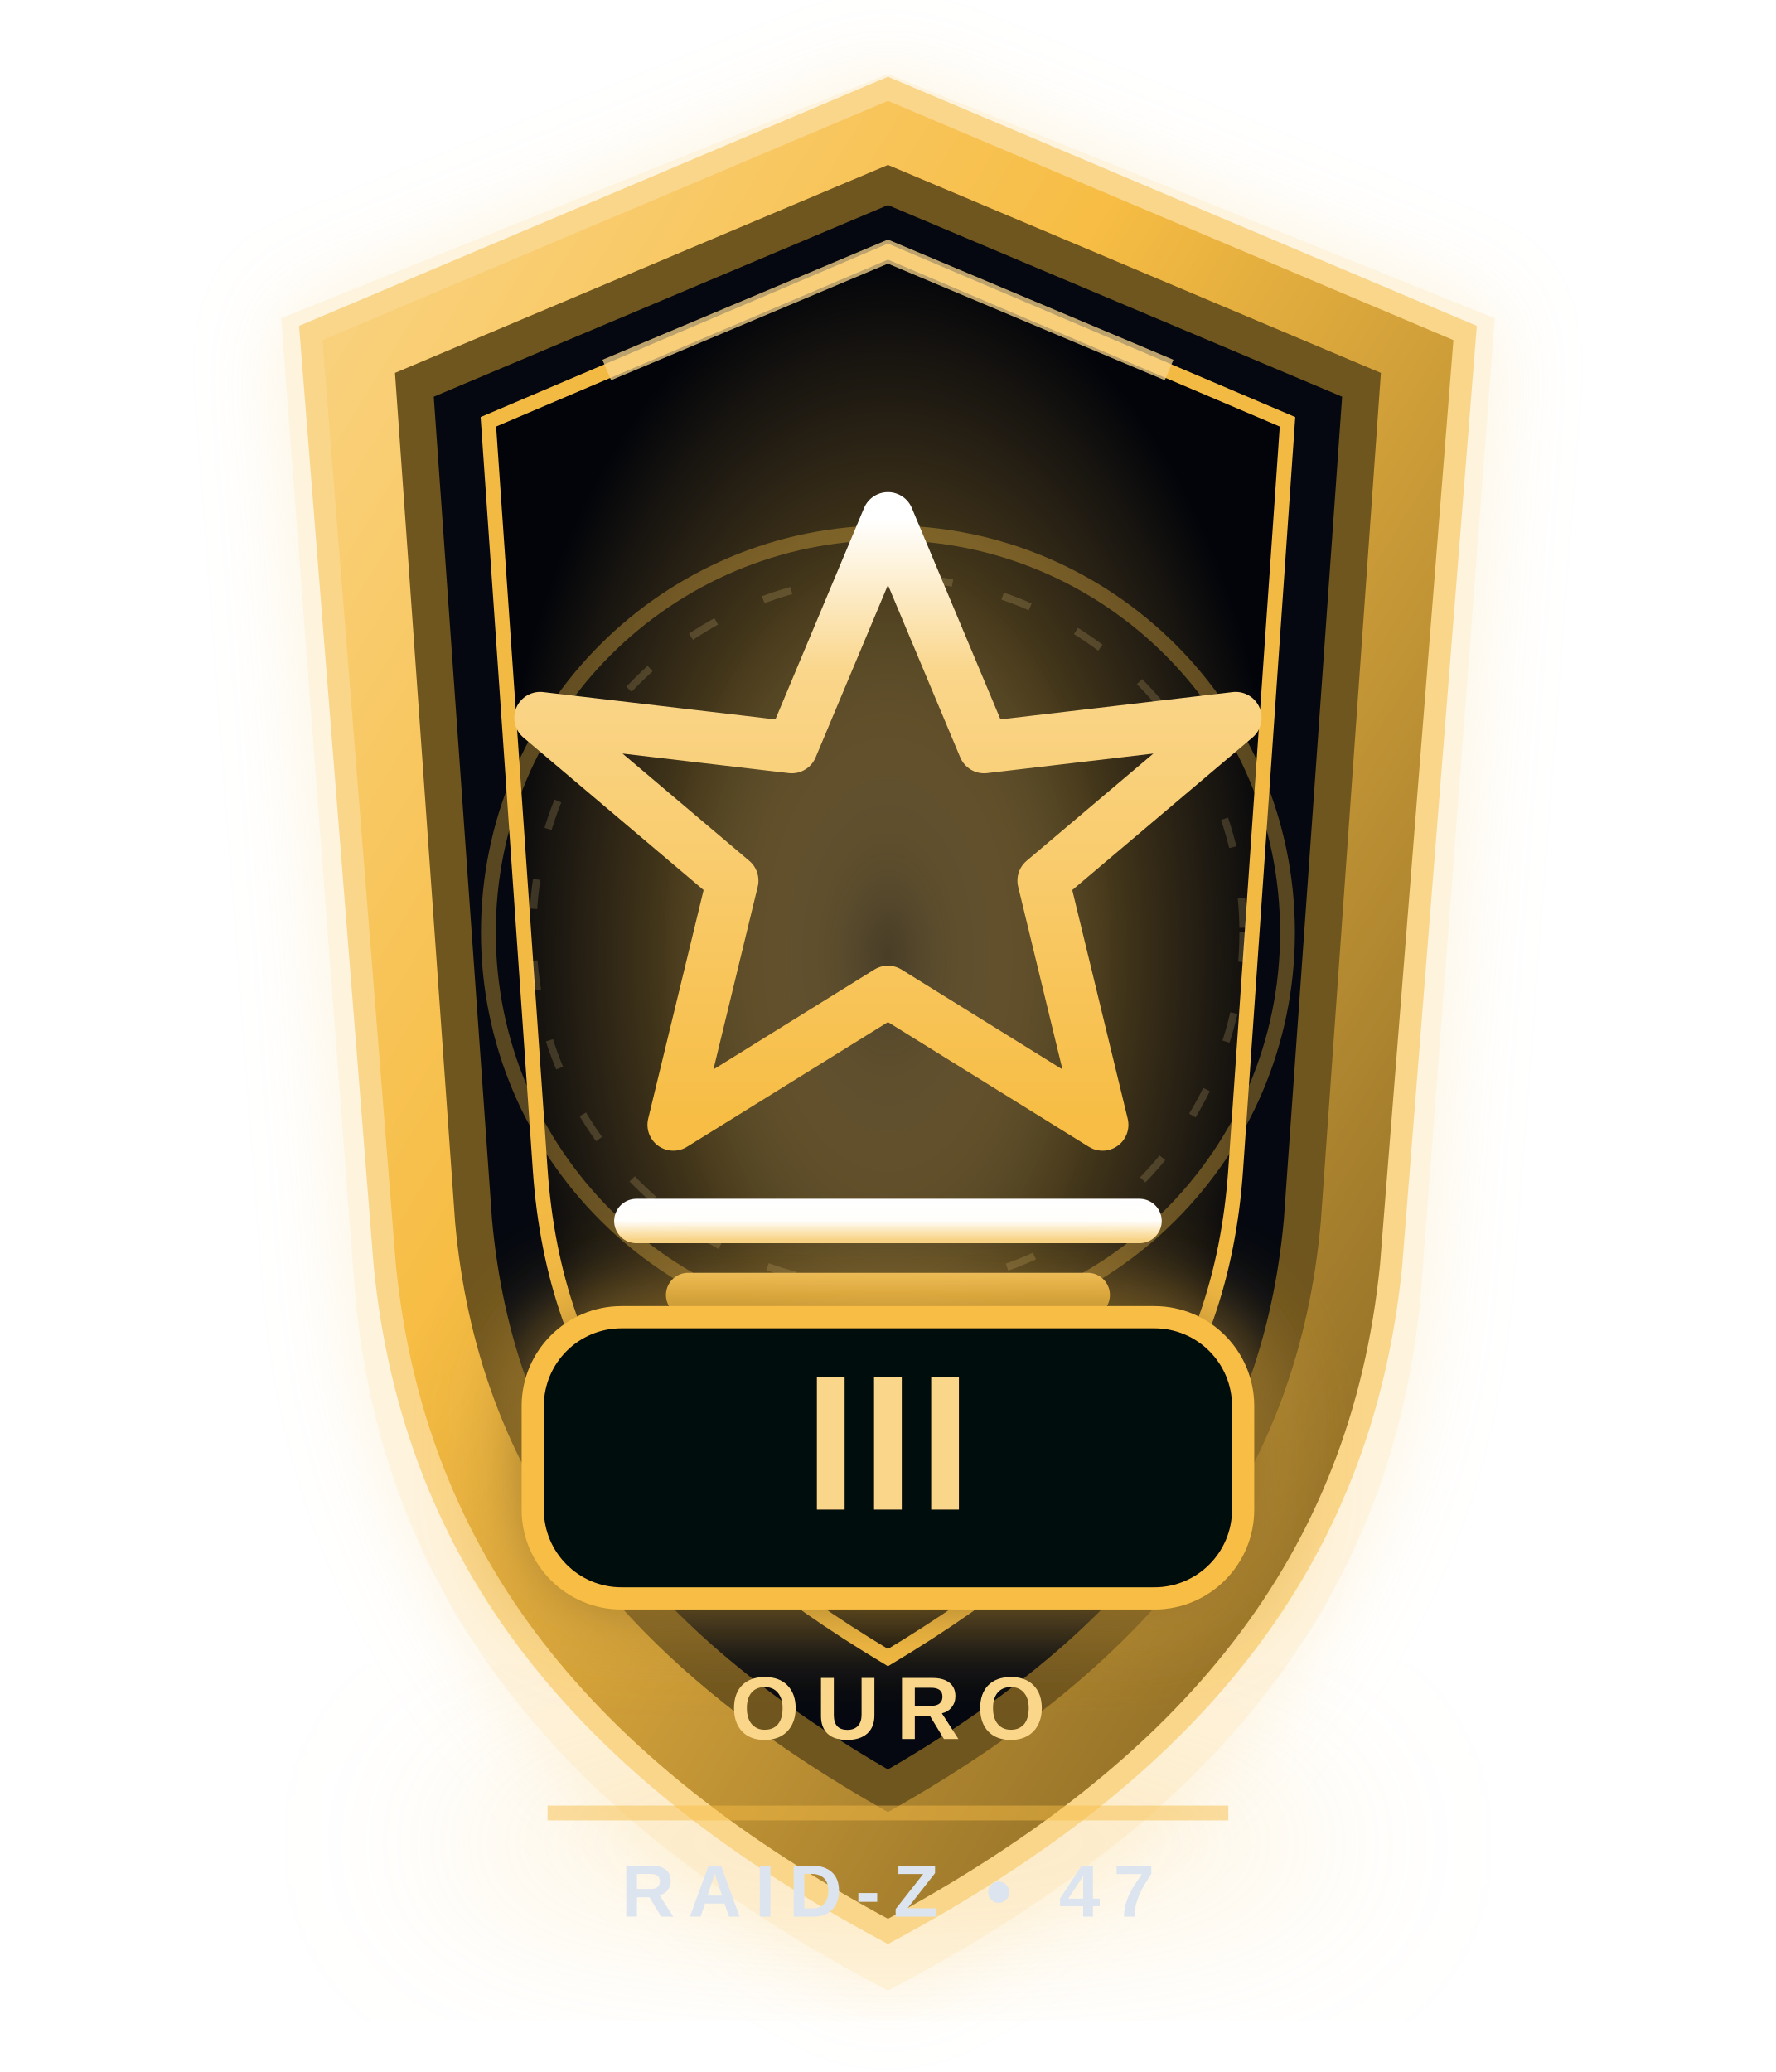
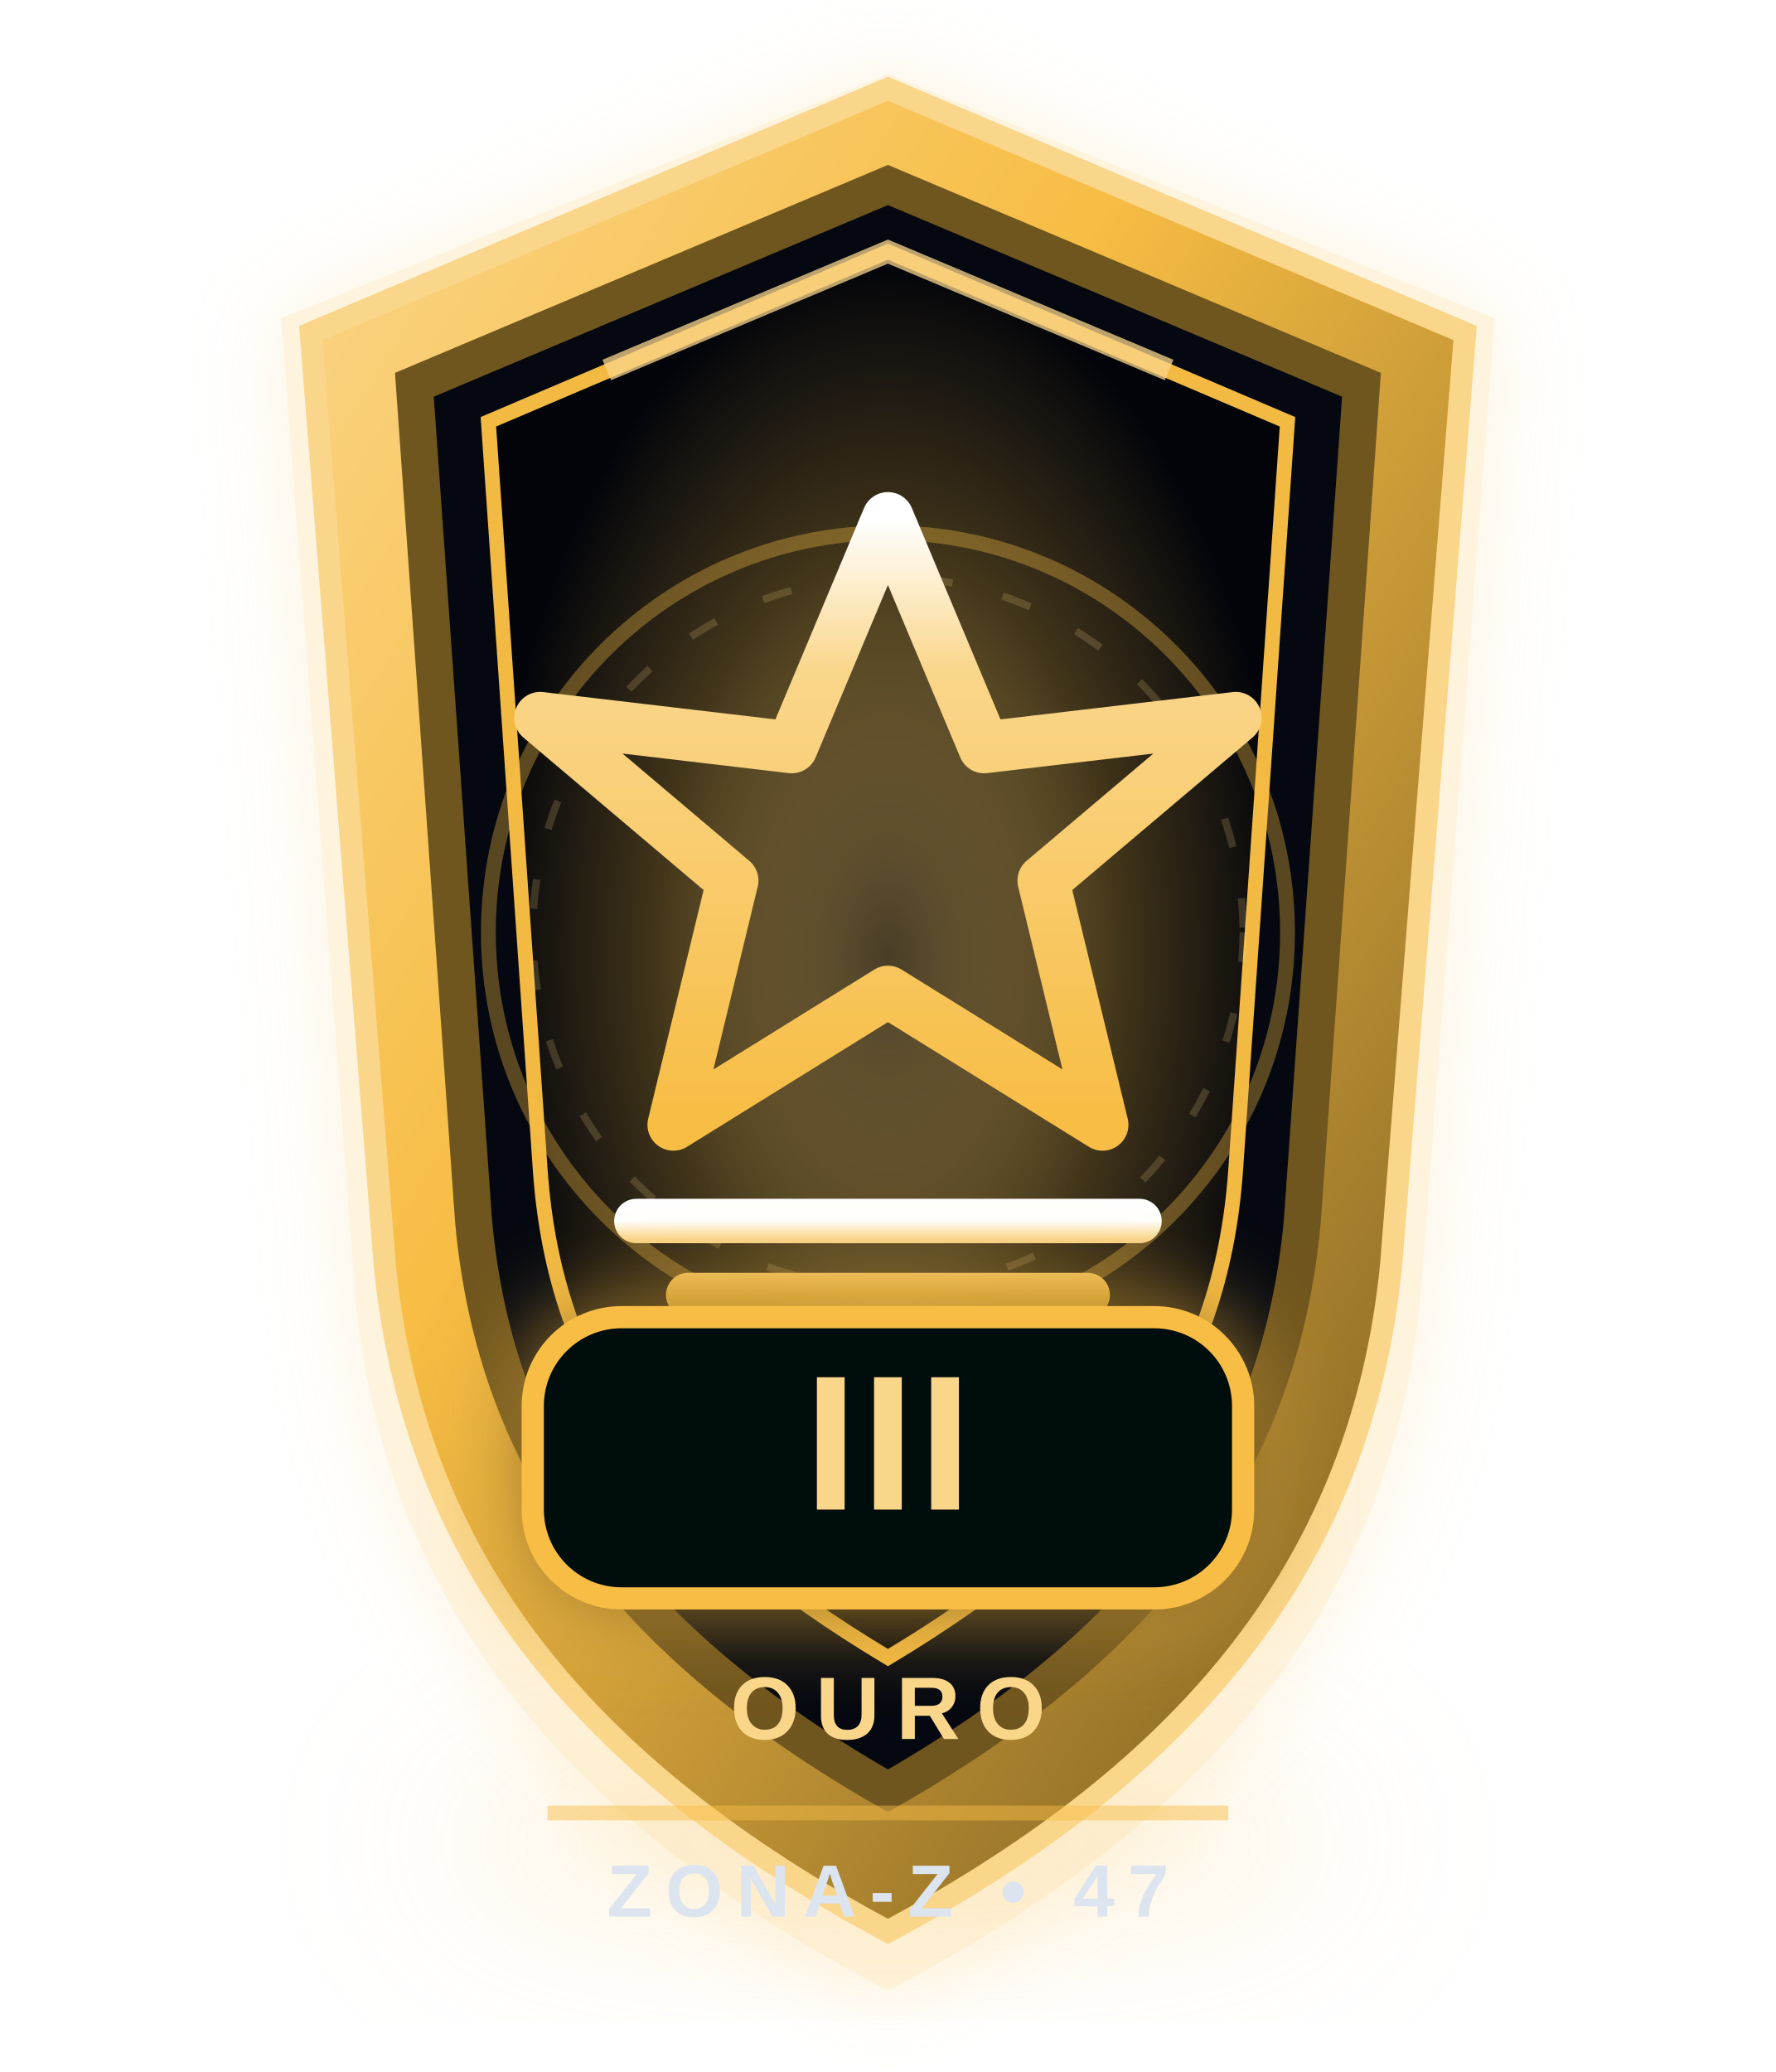
<svg xmlns="http://www.w3.org/2000/svg" width="240" height="280" viewBox="0 0 240 280" role="img" aria-label="Veterano de Batalha">
  <defs>
    <linearGradient id="shield" x1="0" y1="0" x2="1" y2="1">
      <stop offset="0" stop-color="#fad68b" />
      <stop offset=".38" stop-color="#f7bd44" />
      <stop offset="1" stop-color="#6f551e" />
    </linearGradient>
    <linearGradient id="glow" x1="0" y1="0" x2="0" y2="1">
      <stop offset="0" stop-color="#fff" />
      <stop offset=".25" stop-color="#fad68b" />
      <stop offset="1" stop-color="#f7bd44" />
    </linearGradient>
    <radialGradient id="core">
      <stop offset="0" stop-color="#f8c865" stop-opacity=".28" />
      <stop offset=".58" stop-color="#46381a" stop-opacity=".95" />
      <stop offset="1" stop-color="#02040a" />
    </radialGradient>
    <filter id="shadow" x="-70%" y="-70%" width="240%" height="240%">
      <feGaussianBlur stdDeviation="6" result="b" />
      <feMerge>
        <feMergeNode in="b" />
        <feMergeNode in="SourceGraphic" />
      </feMerge>
    </filter>
    <filter id="soft" x="-50%" y="-50%" width="200%" height="200%">
      <feGaussianBlur stdDeviation="12" />
    </filter>
  </defs>
  <ellipse cx="120" cy="249" rx="62" ry="12" fill="#f7bd44" opacity=".18" filter="url(#soft)" />
  <path d="M120 10 202 43l-10 132c-4 43-30 72-72 94-42-22-68-51-72-94L38 43Z" fill="#f7bd44" opacity=".18" filter="url(#shadow)" />
  <path d="M120 12 198 45l-10 126c-4 40-27 68-68 90-41-22-64-50-68-90L42 45Z" fill="url(#shield)" stroke="#fad68b" stroke-width="3" />
  <path d="M120 25 184 52l-8 113c-3 33-21 57-56 77-35-20-53-44-56-77L56 52Z" fill="#050810" stroke="#6f551e" stroke-width="5" />
  <path d="M120 34 174 57l-7 101c-2 29-17 48-47 66-30-18-45-37-47-66L66 57Z" fill="url(#core)" stroke="#f7bd44" stroke-width="2" opacity=".98" />
  <path d="M82 50 120 34l38 16" fill="none" stroke="#fad68b" stroke-width="3" opacity=".75" />
  <circle cx="120" cy="126" r="54" fill="none" stroke="#f7bd44" stroke-width="2" opacity=".35" />
  <circle cx="120" cy="126" r="48" fill="none" stroke="#fad68b" stroke-width="1" opacity=".18" stroke-dasharray="4 7" />
  <g transform="translate(120 126)">
    <path d="m0-56 13 31 34-4-26 22 8 33L0 8-29 26l8-33-26-22 34 4Z" fill="none" stroke="url(#glow)" stroke-width="7" stroke-linejoin="round" />
    <path d="M-34 39h68M-27 49h54" stroke="url(#glow)" stroke-width="6" stroke-linecap="round" />
  </g>
  <g filter="url(#shadow)">
    <rect x="72" y="178" width="96" height="38" rx="12" fill="#05070c" stroke="#f7bd44" stroke-width="3" />
    <text x="120" y="204" fill="#fad68b" text-anchor="middle" font-family="Arial Black,Arial,sans-serif" font-size="26" font-weight="900" letter-spacing=".5">III</text>
  </g>
  <text x="120" y="235" fill="#fad68b" text-anchor="middle" font-family="Arial,Helvetica,sans-serif" font-size="12" font-weight="900" letter-spacing="2.2">OURO</text>
  <path d="M74 245h92" stroke="#f7bd44" stroke-width="2" opacity=".48" />
-   <text x="120" y="259" fill="#dbe4ef" text-anchor="middle" font-family="Arial,Helvetica,sans-serif" font-size="10" font-weight="800" letter-spacing="1.8">RAID-Z • 47</text>
+   <text x="120" y="259" fill="#dbe4ef" text-anchor="middle" font-family="Arial,Helvetica,sans-serif" font-size="10" font-weight="800" letter-spacing="1.8">ZONA-Z • 47</text>
</svg>
